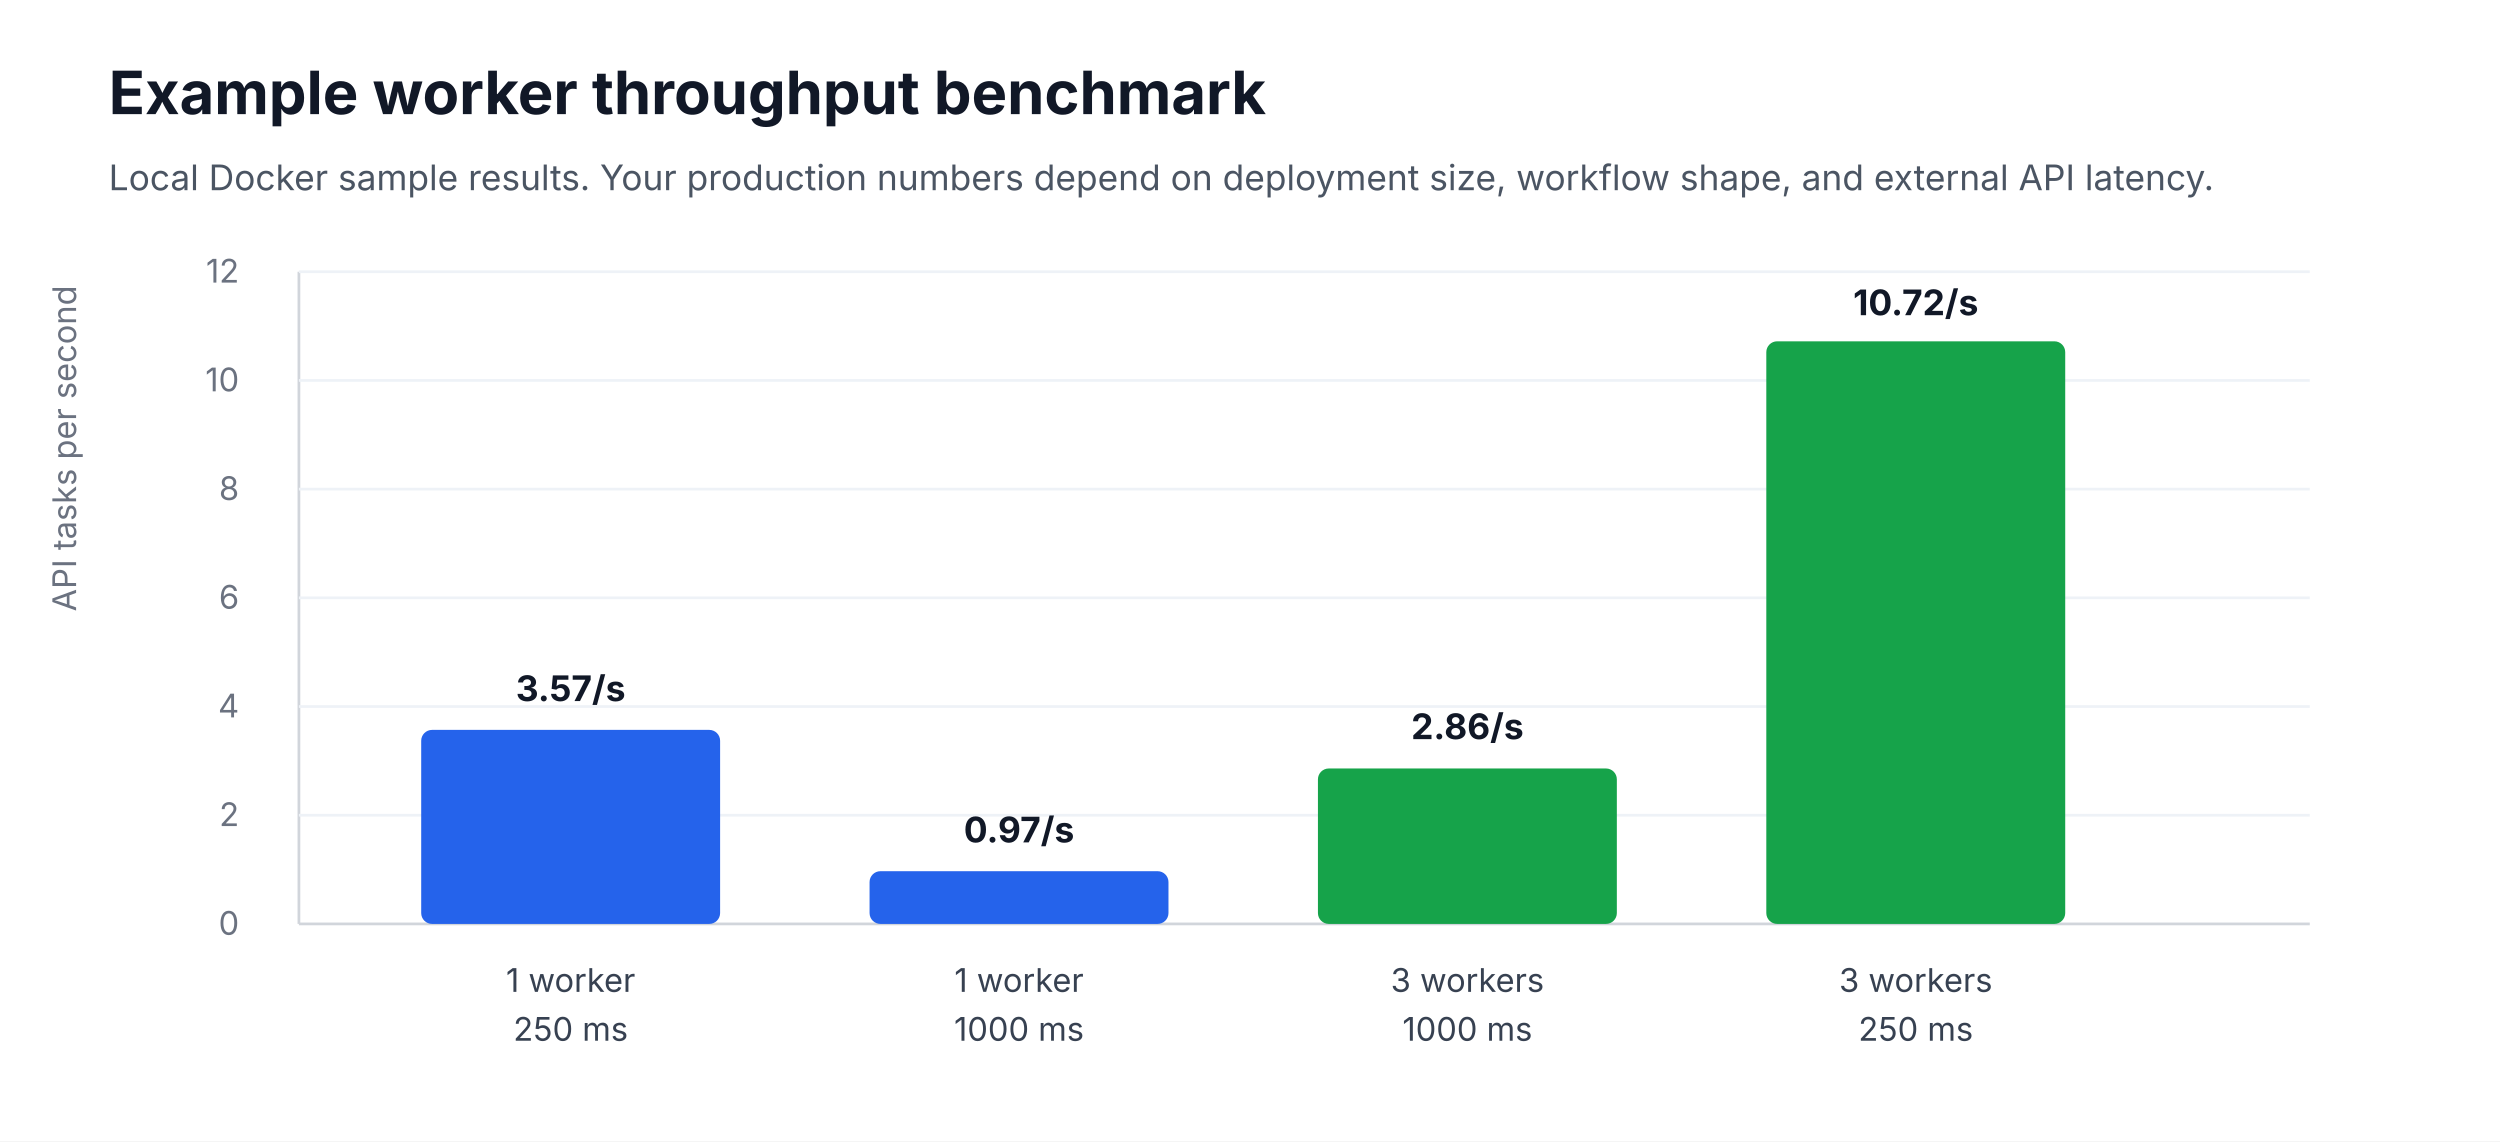
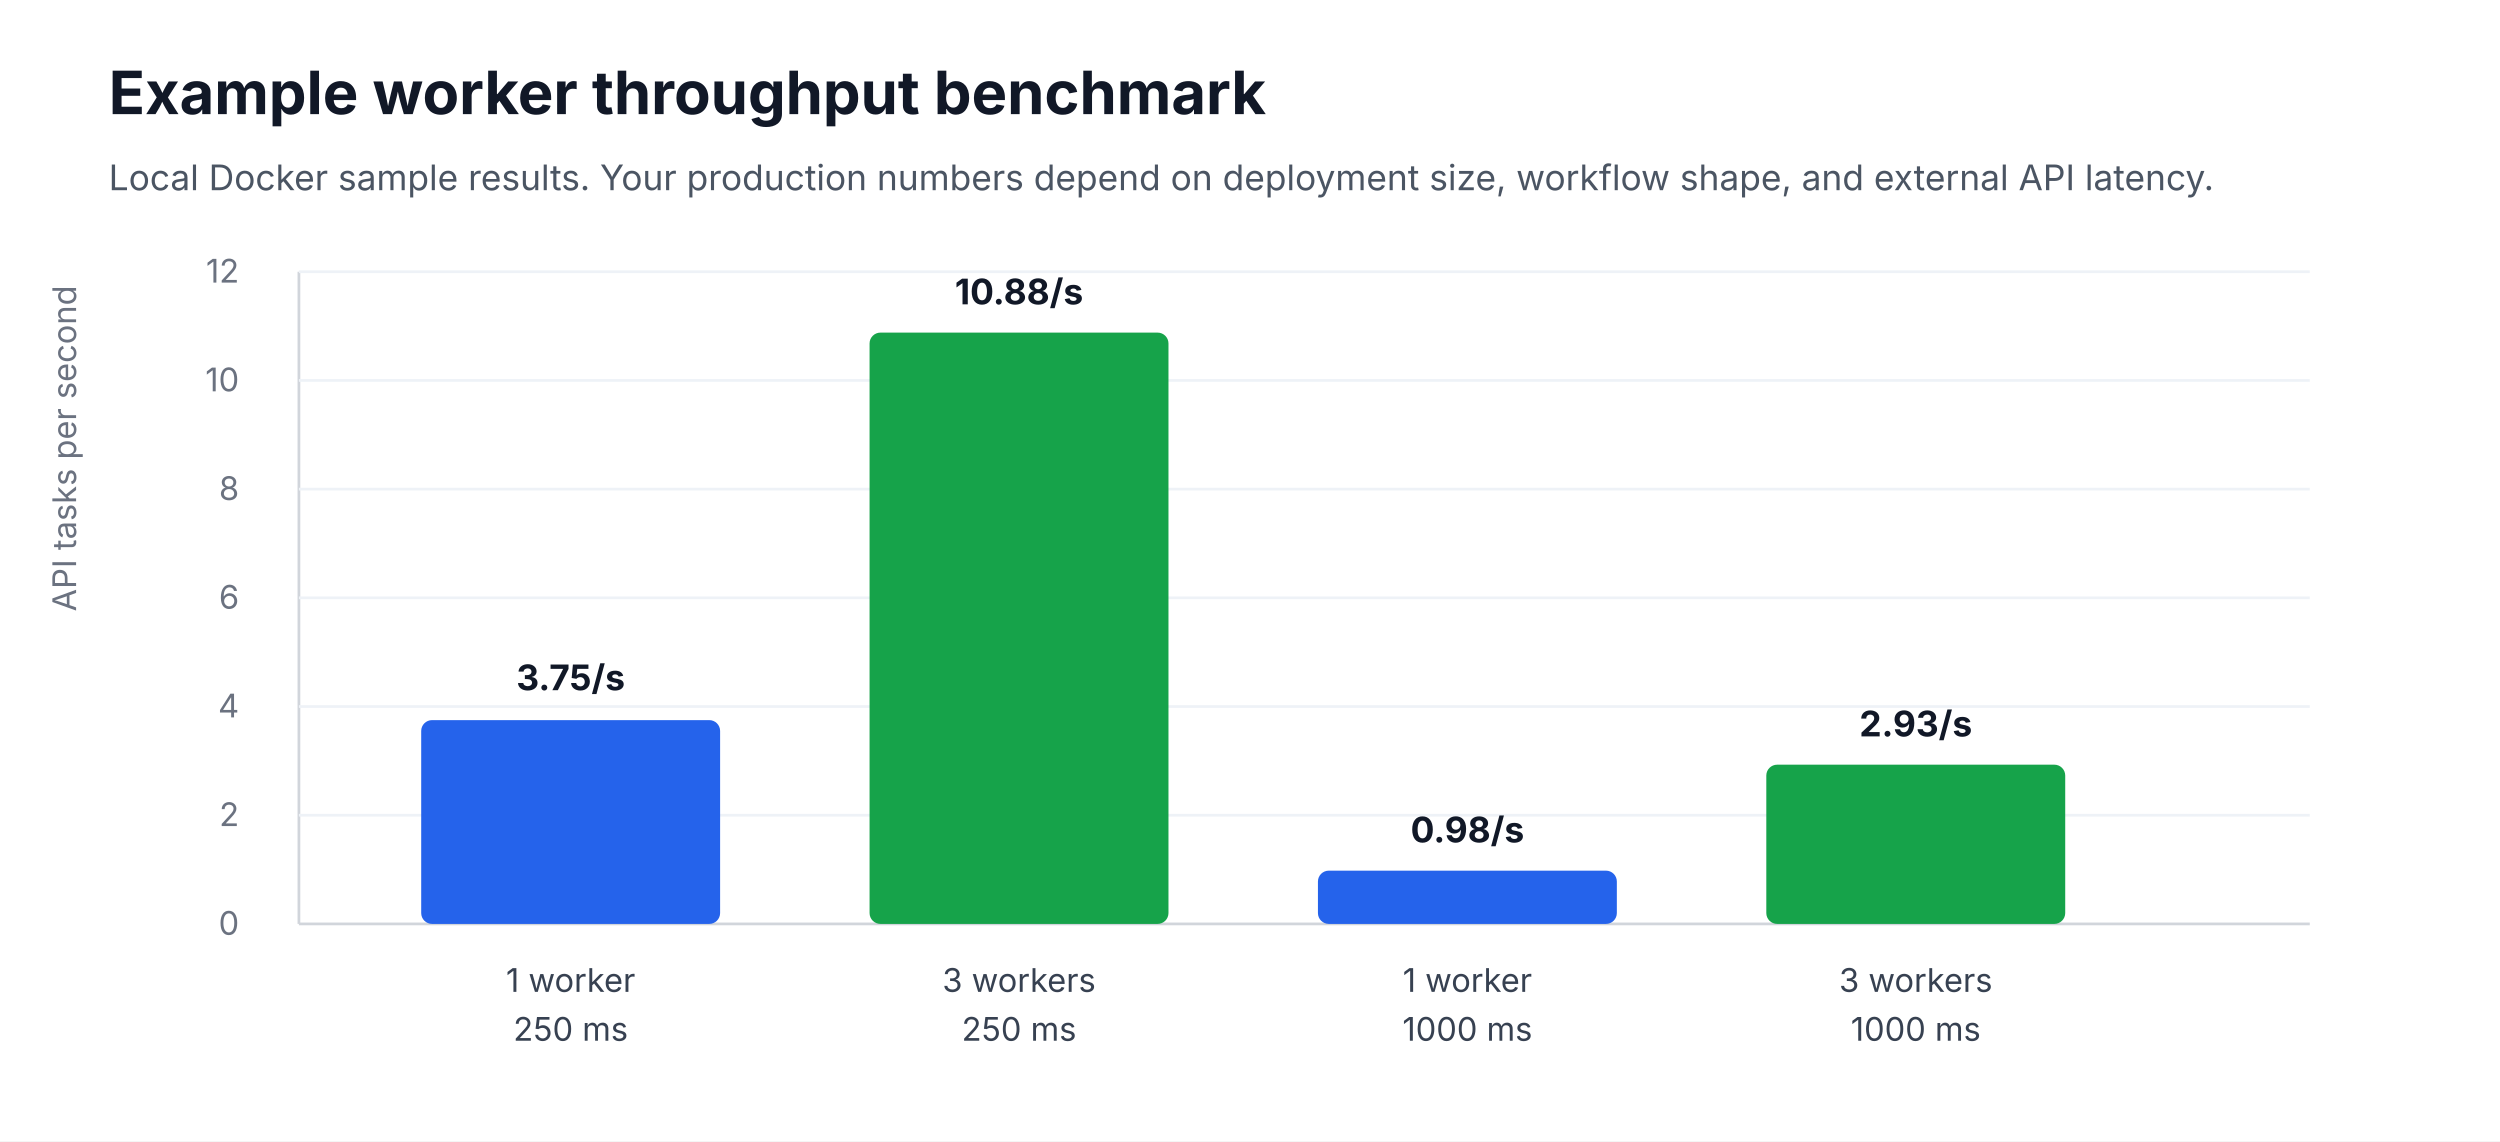
<svg xmlns="http://www.w3.org/2000/svg" width="920" height="420" viewBox="0 0 920 420" role="img" aria-labelledby="title desc">
  <rect width="920" height="420" fill="#ffffff" />
  <text x="40" y="42" font-family="Inter,Segoe UI,Arial,sans-serif" font-size="22" font-weight="700" fill="#111827">Example worker throughput benchmark</text>
  <text x="40" y="70" font-family="Inter,Segoe UI,Arial,sans-serif" font-size="13" fill="#4b5563">Local Docker sample results. Your production numbers depend on deployment size, workflow shape, and external API latency.</text>
  <line x1="110" y1="340" x2="850" y2="340" stroke="#d1d5db" stroke-width="1" />
  <line x1="110" y1="100" x2="110" y2="340" stroke="#d1d5db" stroke-width="1" />
  <g font-family="Inter,Segoe UI,Arial,sans-serif" font-size="12" fill="#6b7280">
    <text x="88" y="344" text-anchor="end">0</text>
    <text x="88" y="304" text-anchor="end">2</text>
    <text x="88" y="264" text-anchor="end">4</text>
    <text x="88" y="224" text-anchor="end">6</text>
    <text x="88" y="184" text-anchor="end">8</text>
    <text x="88" y="144" text-anchor="end">10</text>
    <text x="88" y="104" text-anchor="end">12</text>
  </g>
  <g stroke="#eef2f7" stroke-width="1">
    <line x1="110" y1="300" x2="850" y2="300" />
    <line x1="110" y1="260" x2="850" y2="260" />
    <line x1="110" y1="220" x2="850" y2="220" />
    <line x1="110" y1="180" x2="850" y2="180" />
    <line x1="110" y1="140" x2="850" y2="140" />
    <line x1="110" y1="100" x2="850" y2="100" />
  </g>
-   <rect x="155" y="268.6" width="110" height="71.4" rx="4" fill="#2563eb" />
-   <rect x="320" y="320.6" width="110" height="19.4" rx="4" fill="#2563eb" />
-   <rect x="485" y="282.8" width="110" height="57.2" rx="4" fill="#16a34a" />
-   <rect x="650" y="125.6" width="110" height="214.4" rx="4" fill="#16a34a" />
+   <rect x="155" y="265" width="110" height="75" rx="4" fill="#2563eb" />
+   <rect x="320" y="122.4" width="110" height="217.6" rx="4" fill="#16a34a" />
+   <rect x="485" y="320.4" width="110" height="19.6" rx="4" fill="#2563eb" />
+   <rect x="650" y="281.4" width="110" height="58.6" rx="4" fill="#16a34a" />
  <g font-family="Inter,Segoe UI,Arial,sans-serif" font-size="13" fill="#111827" font-weight="700">
-     <text x="210" y="258" text-anchor="middle">3.57/s</text>
-     <text x="375" y="310" text-anchor="middle">0.97/s</text>
-     <text x="540" y="272" text-anchor="middle">2.86/s</text>
-     <text x="705" y="116" text-anchor="middle">10.72/s</text>
+     <text x="210" y="254" text-anchor="middle">3.75/s</text>
+     <text x="375" y="112" text-anchor="middle">10.88/s</text>
+     <text x="540" y="310" text-anchor="middle">0.98/s</text>
+     <text x="705" y="271" text-anchor="middle">2.93/s</text>
  </g>
  <g font-family="Inter,Segoe UI,Arial,sans-serif" font-size="12" fill="#374151">
    <text x="210" y="365" text-anchor="middle">1 worker</text>
    <text x="210" y="383" text-anchor="middle">250 ms</text>
-     <text x="375" y="365" text-anchor="middle">1 worker</text>
-     <text x="375" y="383" text-anchor="middle">1000 ms</text>
-     <text x="540" y="365" text-anchor="middle">3 workers</text>
+     <text x="375" y="365" text-anchor="middle">3 workers</text>
+     <text x="375" y="383" text-anchor="middle">250 ms</text>
+     <text x="540" y="365" text-anchor="middle">1 worker</text>
    <text x="540" y="383" text-anchor="middle">1000 ms</text>
    <text x="705" y="365" text-anchor="middle">3 workers</text>
-     <text x="705" y="383" text-anchor="middle">250 ms</text>
+     <text x="705" y="383" text-anchor="middle">1000 ms</text>
  </g>
  <text x="28" y="225" font-family="Inter,Segoe UI,Arial,sans-serif" font-size="12" fill="#6b7280" transform="rotate(-90 28 225)">API tasks per second</text>
</svg>
